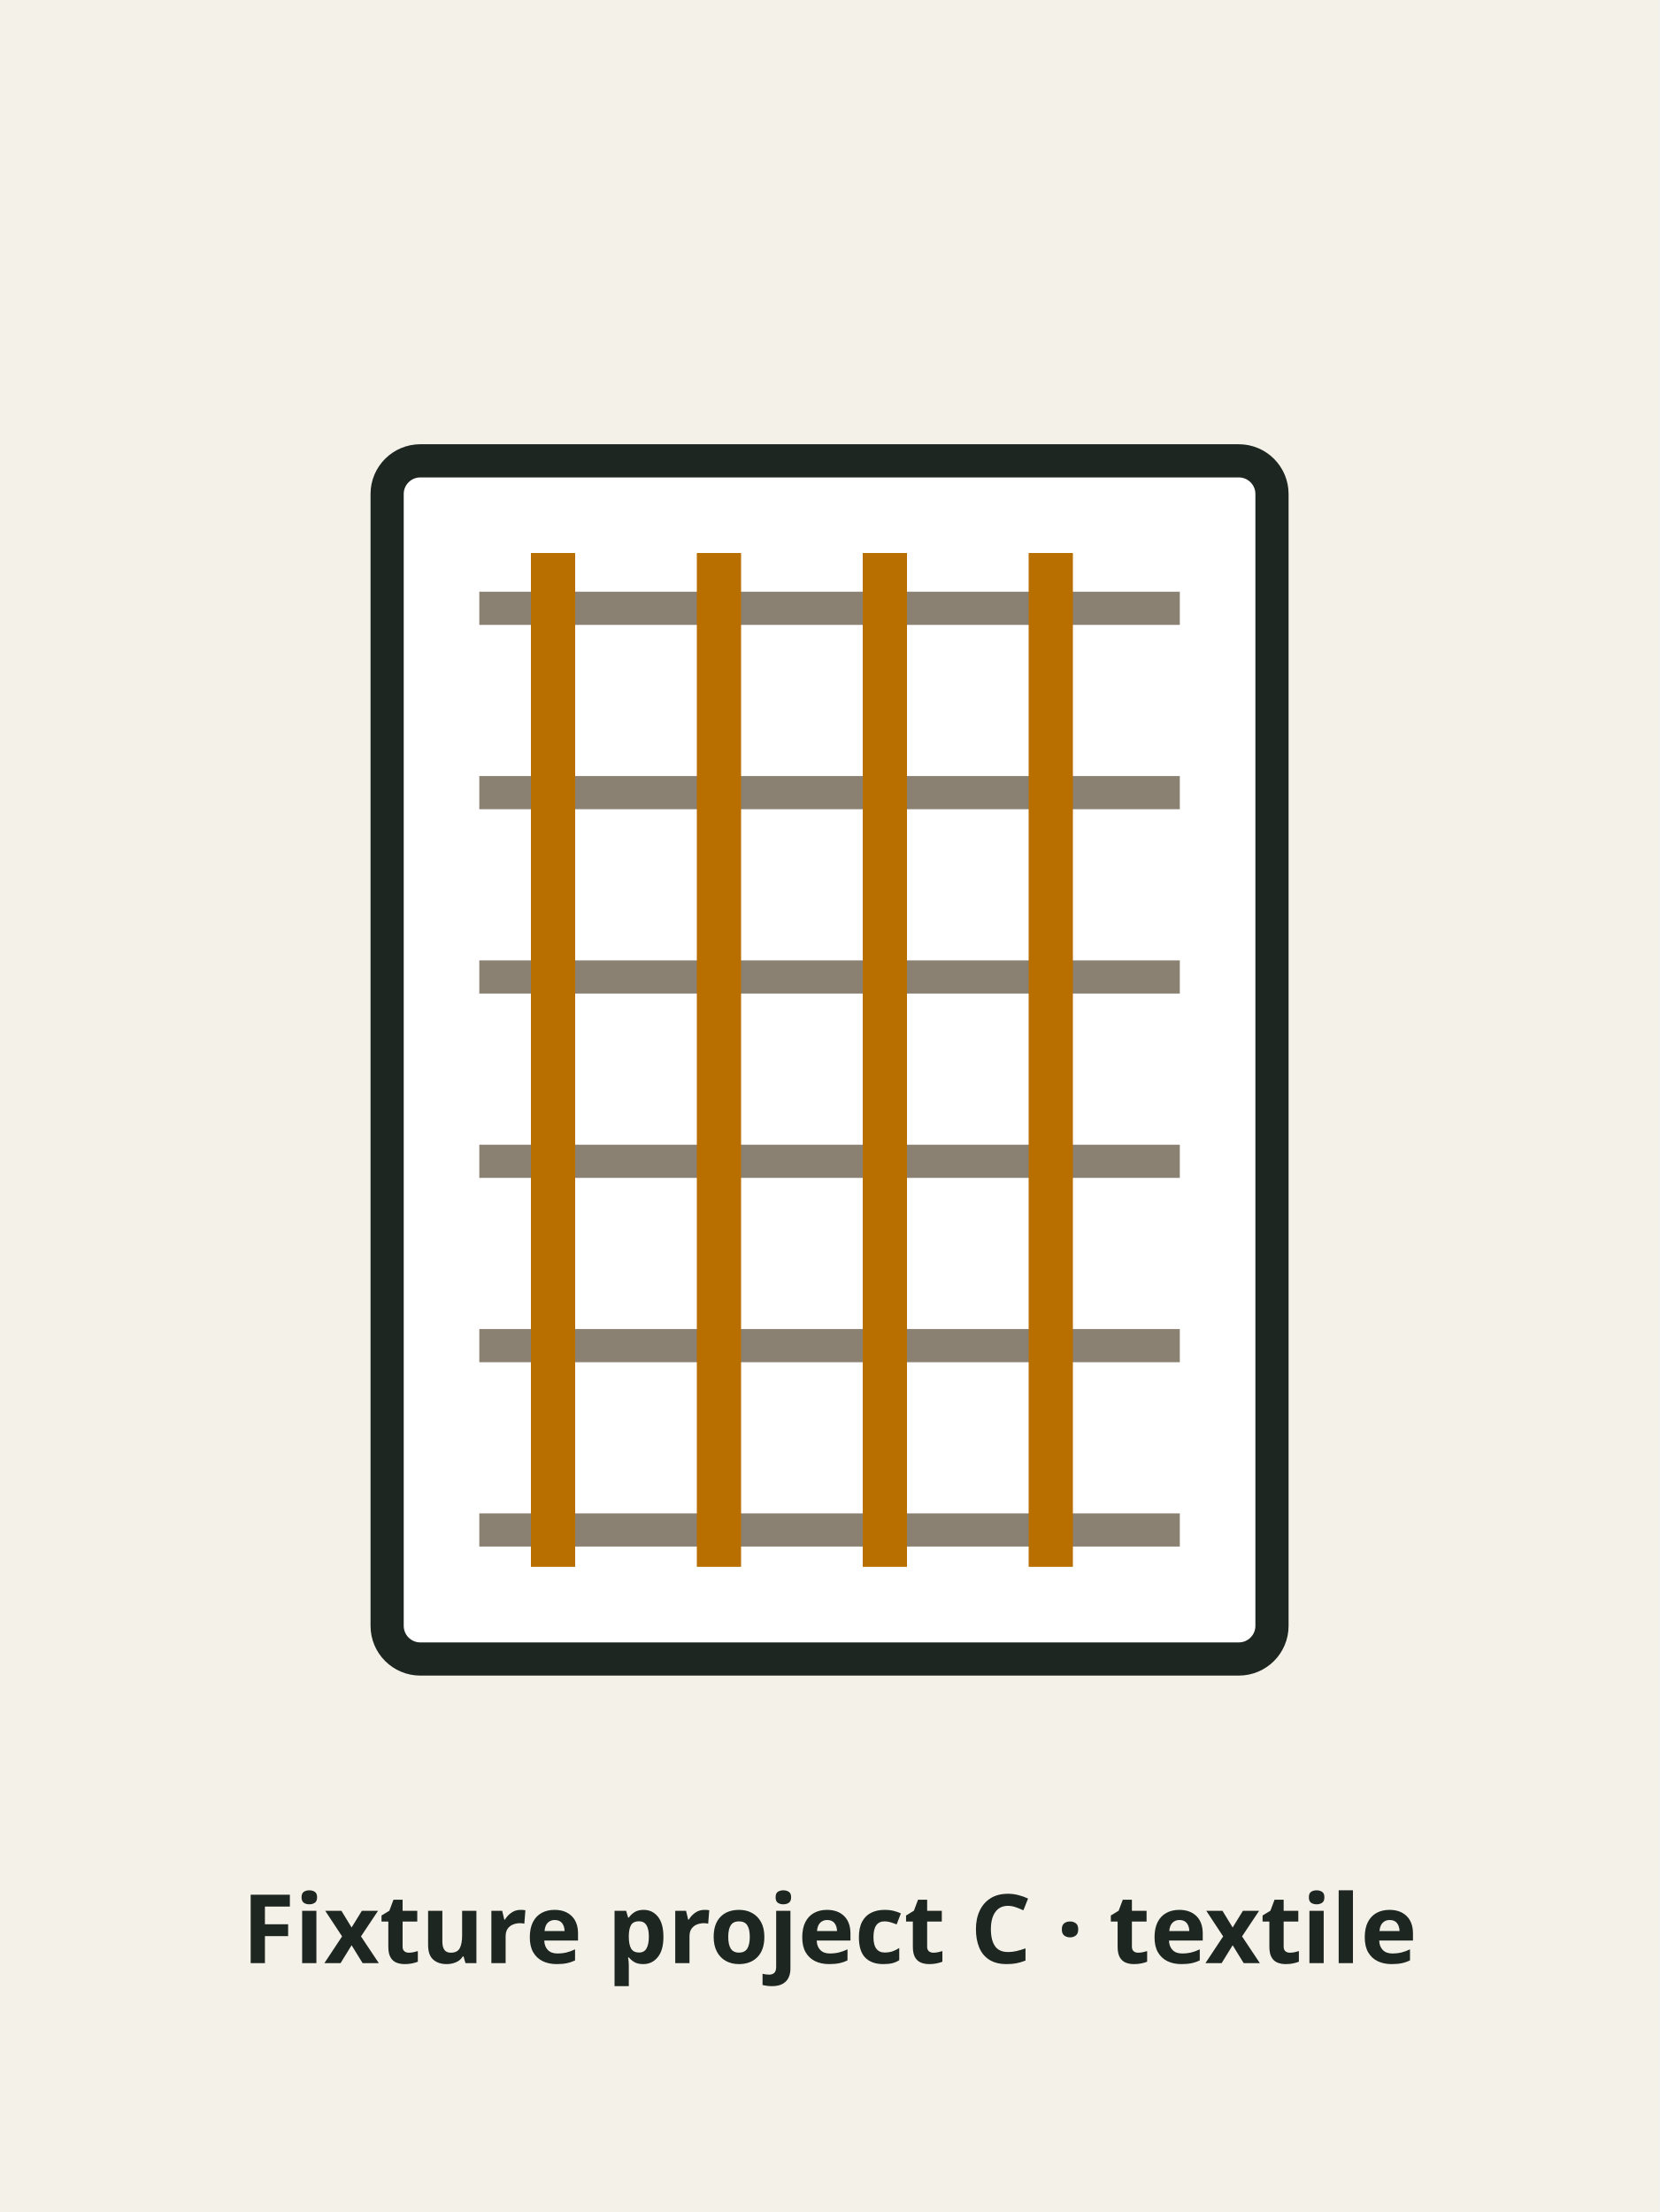
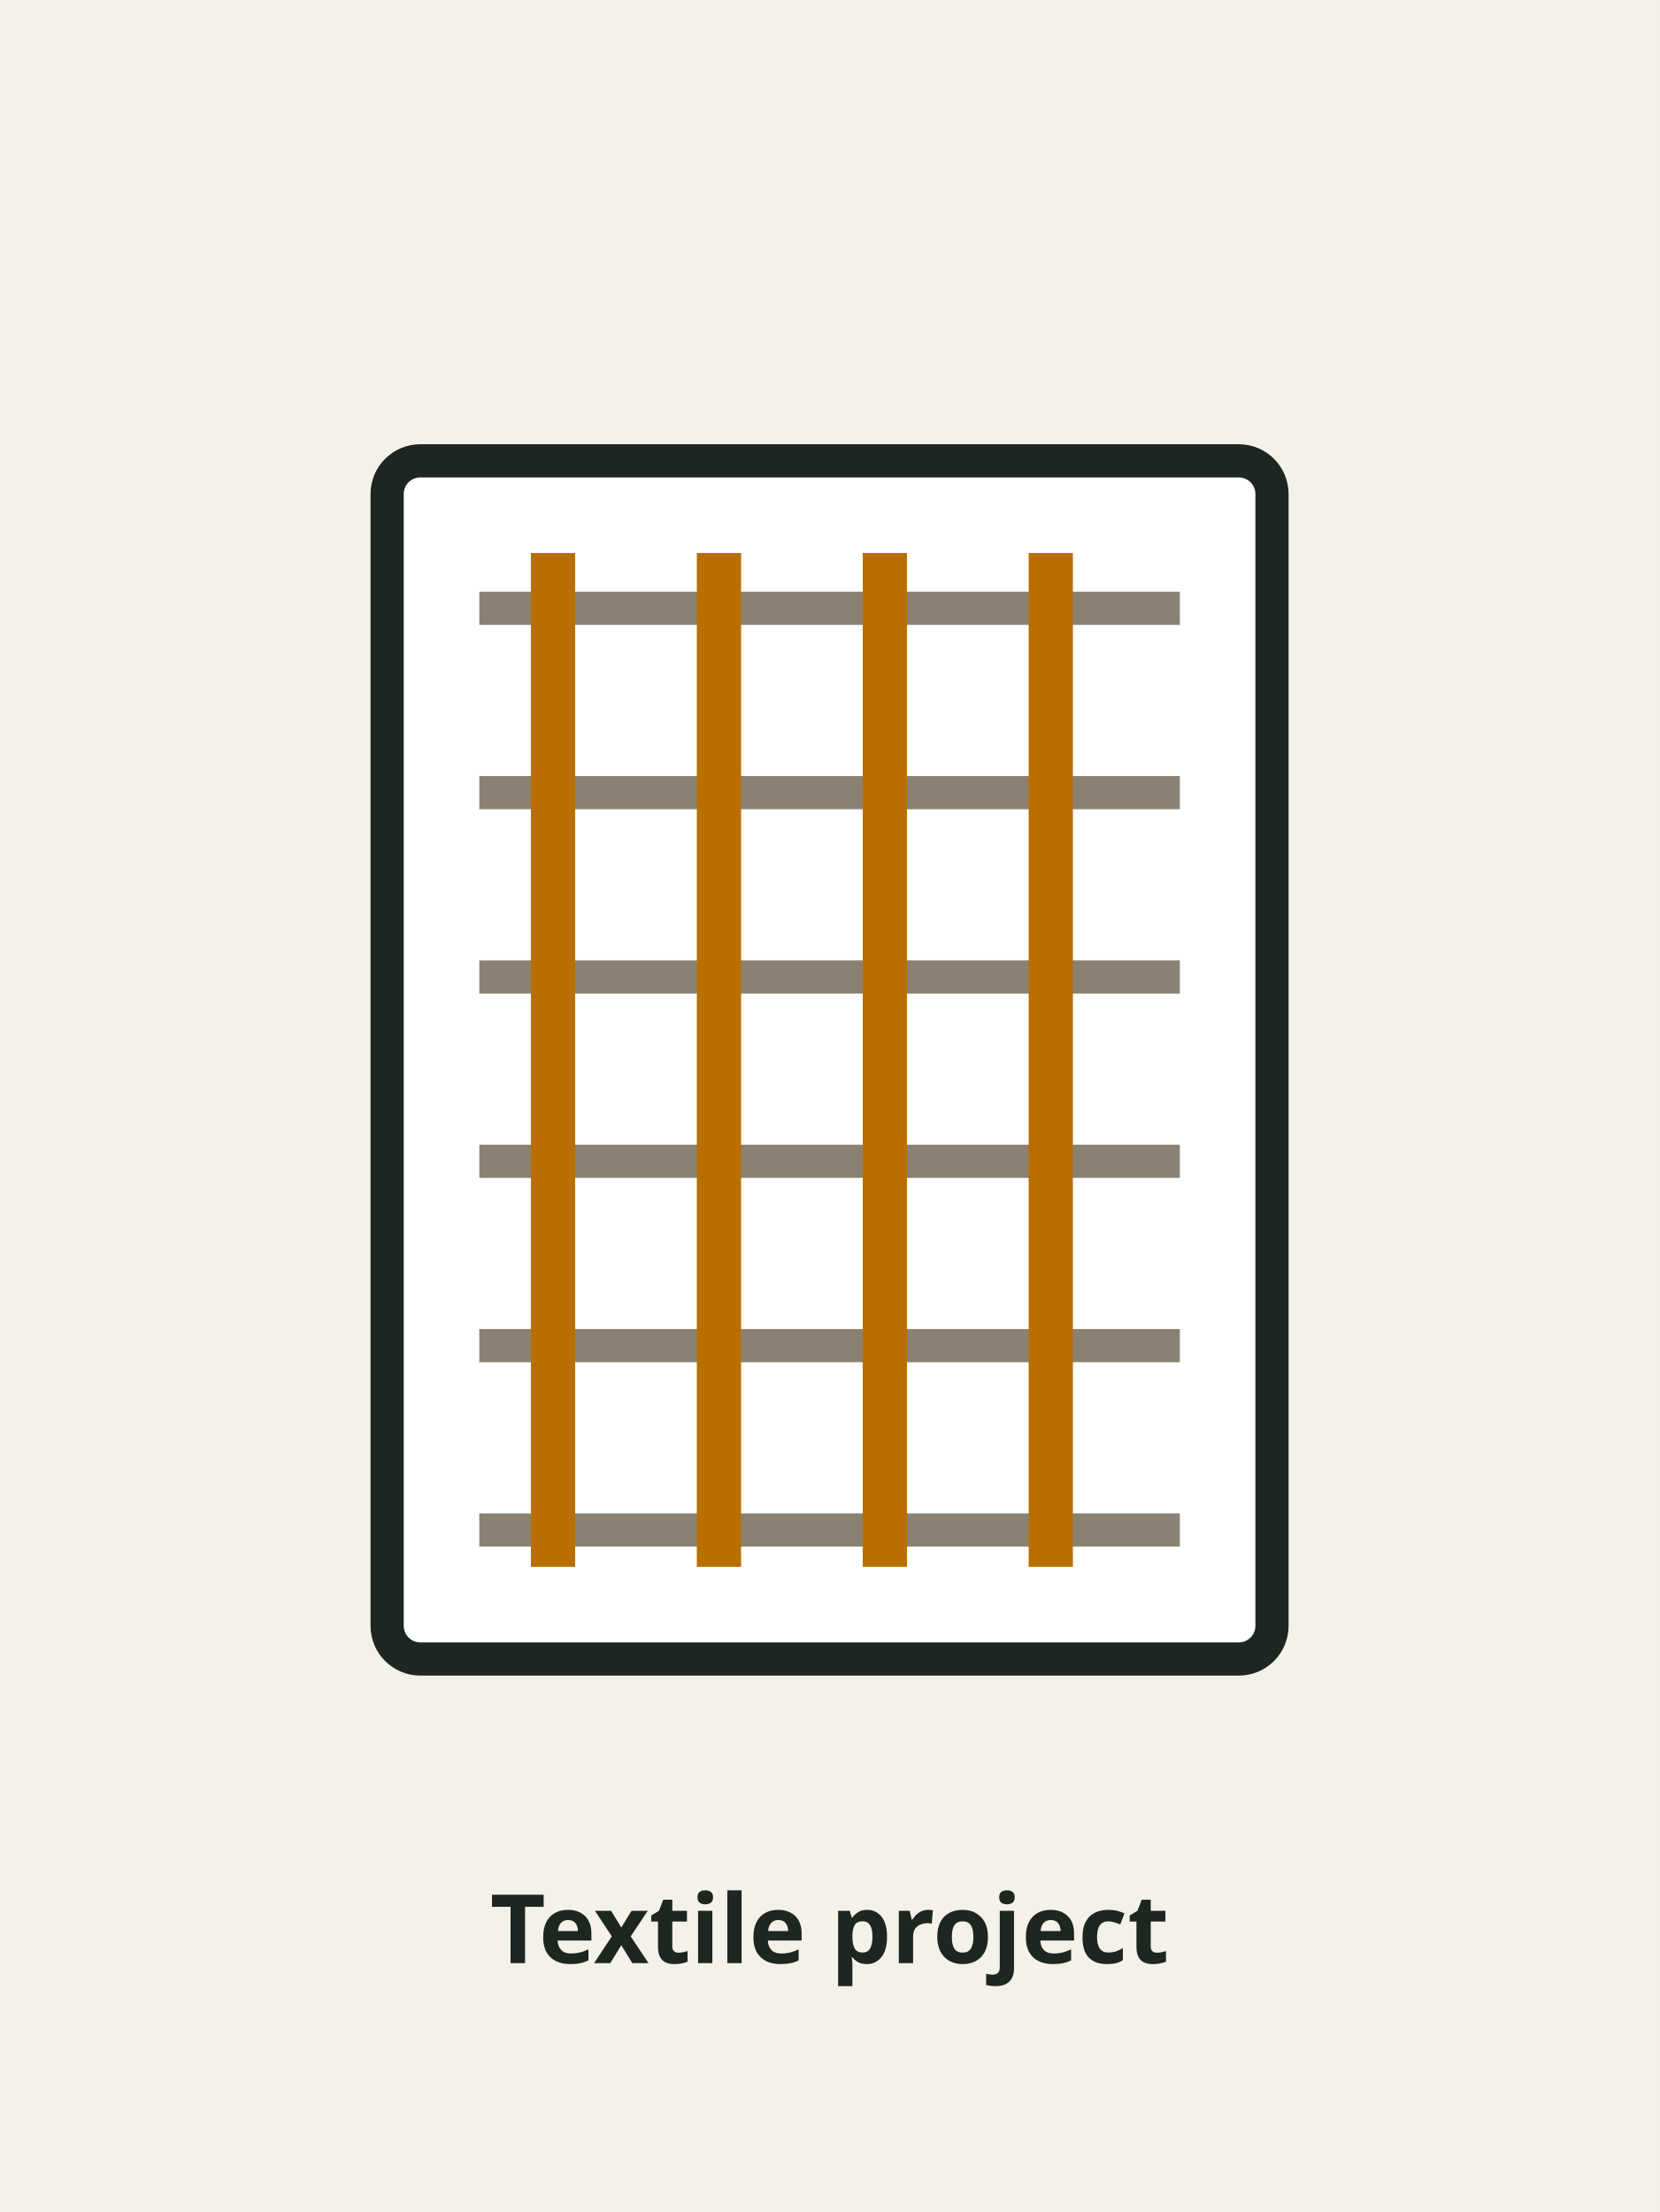
- <svg xmlns="http://www.w3.org/2000/svg" viewBox="0 0 900 1200" role="img" aria-labelledby="title desc">
+ <svg xmlns="http://www.w3.org/2000/svg" width="900" height="1200" viewBox="0 0 900 1200" role="img" aria-labelledby="title desc">
  <rect width="900" height="1200" fill="#f4f1e8" />
  <rect x="210" y="250" width="480" height="650" rx="18" fill="#ffffff" stroke="#1d2620" stroke-width="18" />
  <path d="M260 330h380M260 430h380M260 530h380M260 630h380M260 730h380M260 830h380" stroke="#8b8172" stroke-width="18" />
  <path d="M300 300v550M390 300v550M480 300v550M570 300v550" stroke="#b86f00" stroke-width="24" />
-   <text x="450" y="1065" text-anchor="middle" font-family="system-ui,sans-serif" font-size="52" font-weight="700" fill="#1d2620">Fixture project C · textile</text>
+   <text x="450" y="1065" text-anchor="middle" font-family="system-ui,sans-serif" font-size="52" font-weight="700" fill="#1d2620">Textile project</text>
</svg>
